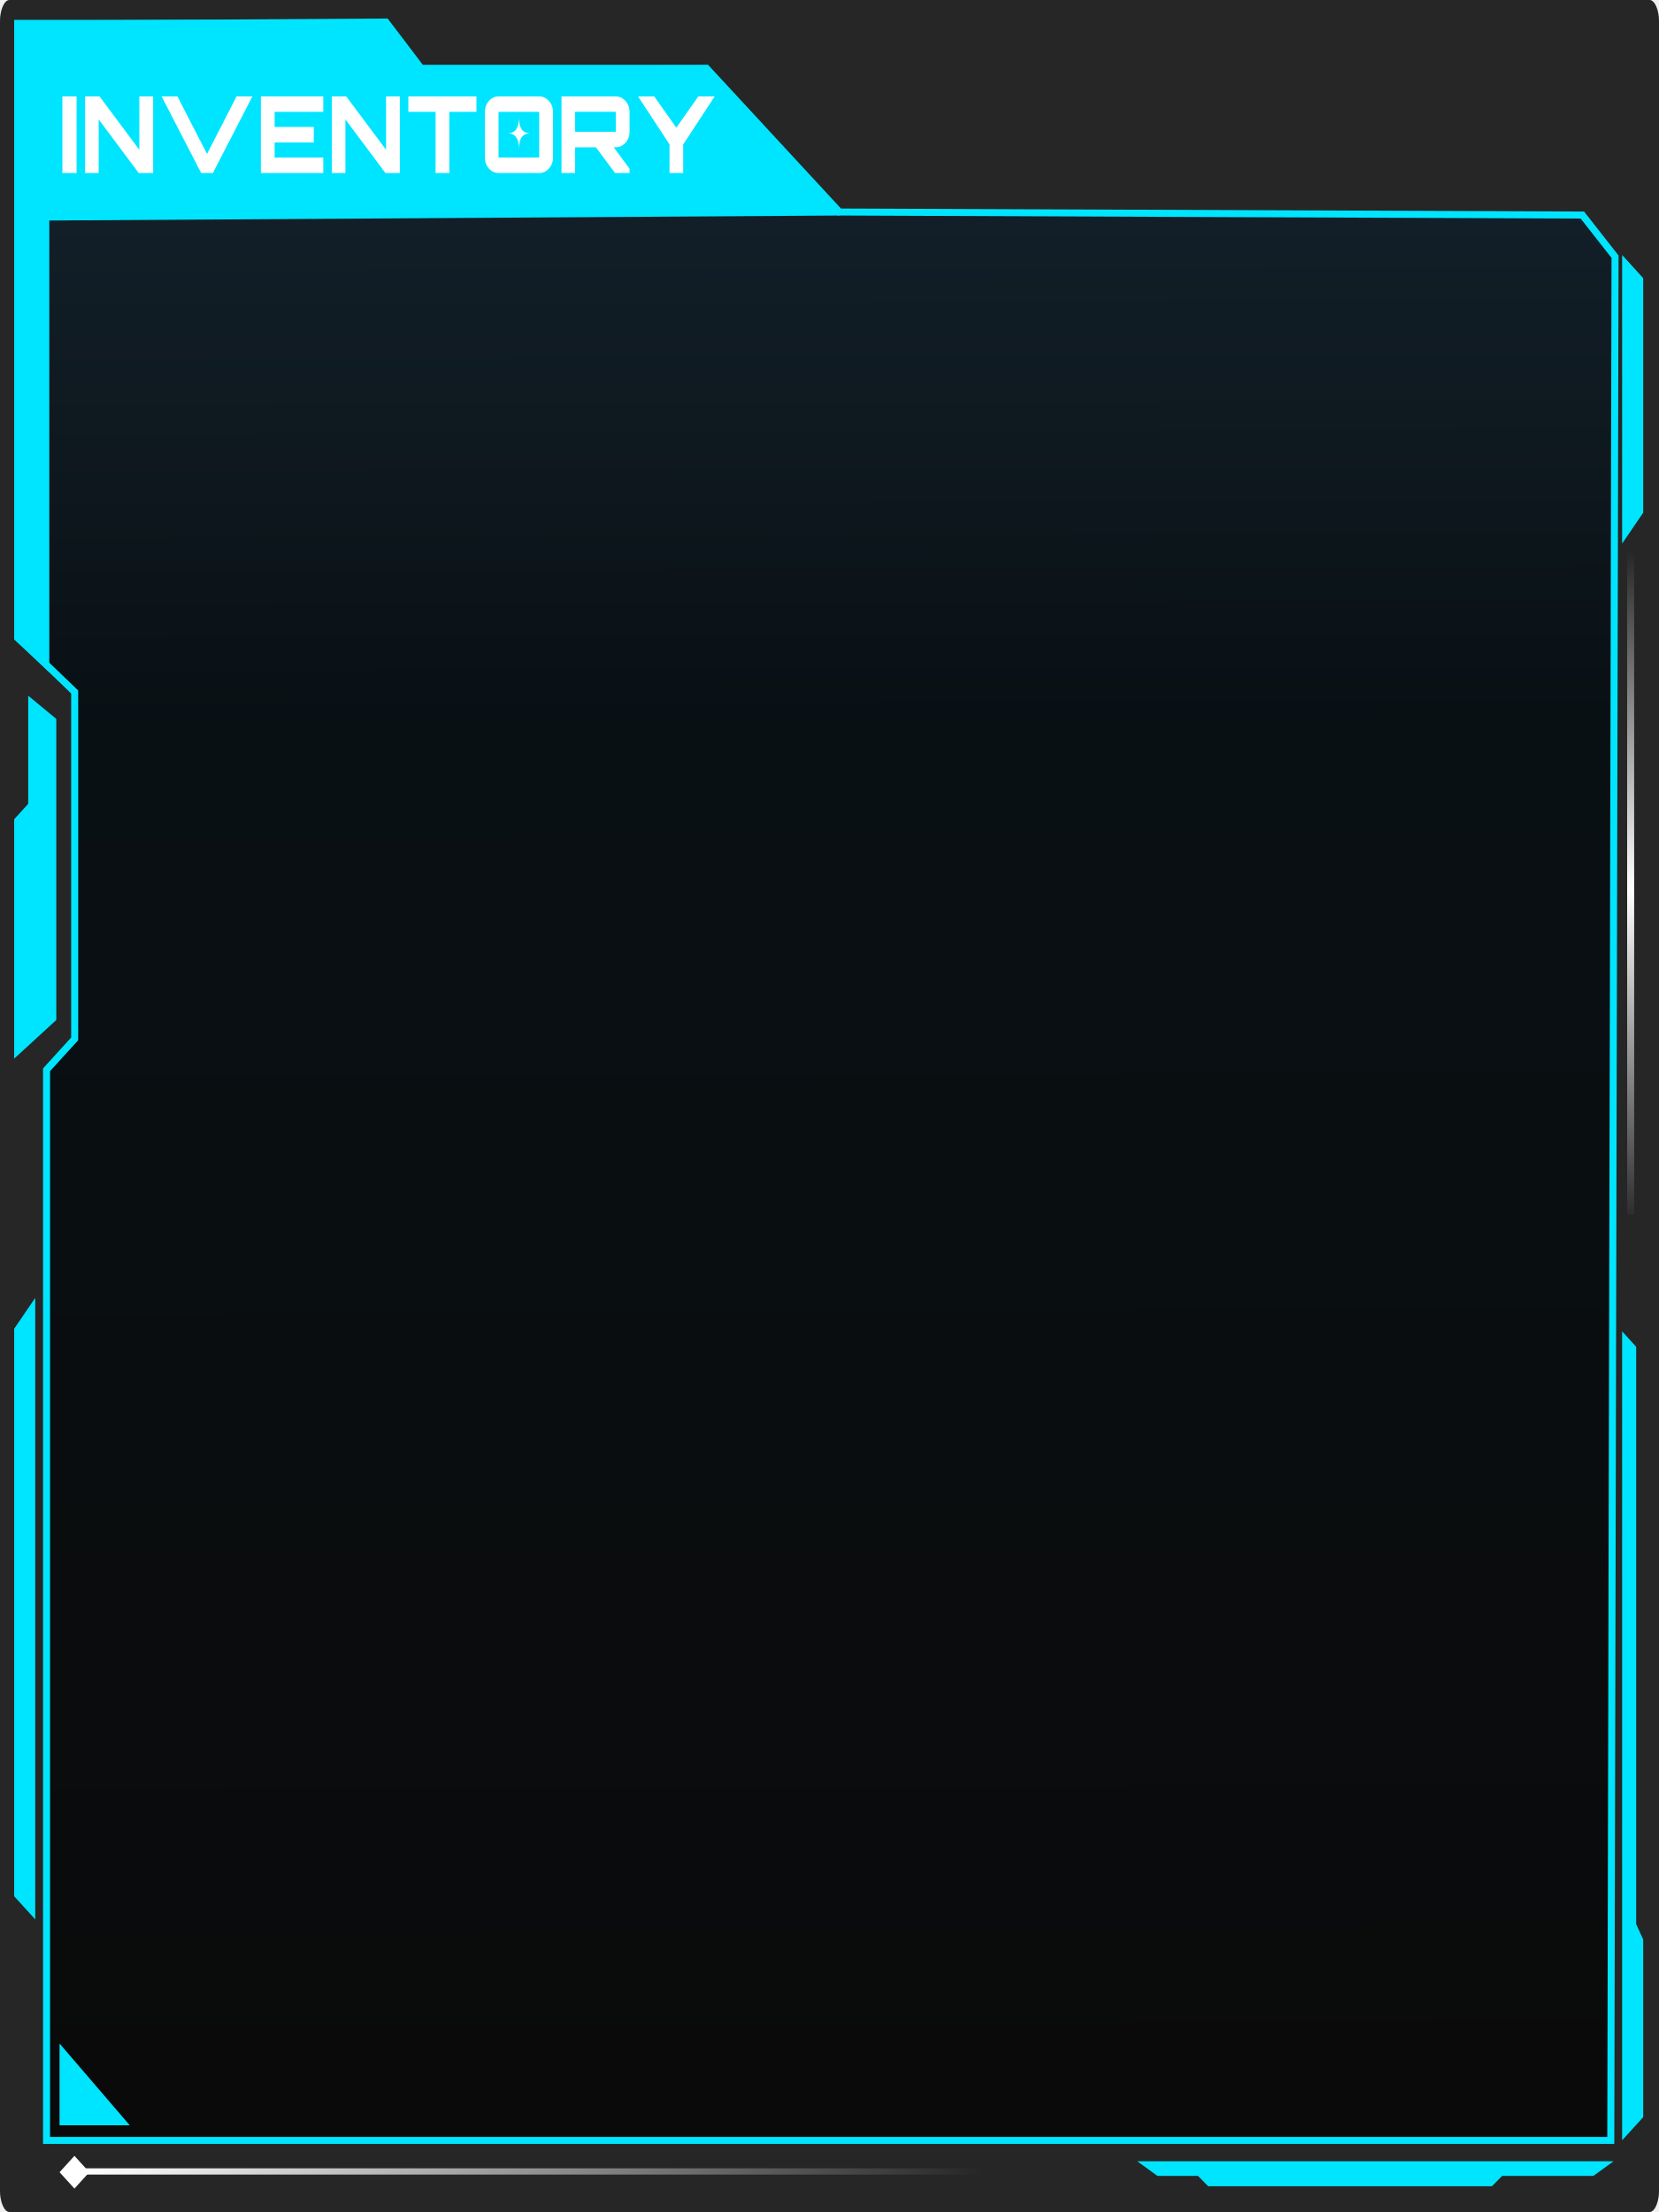
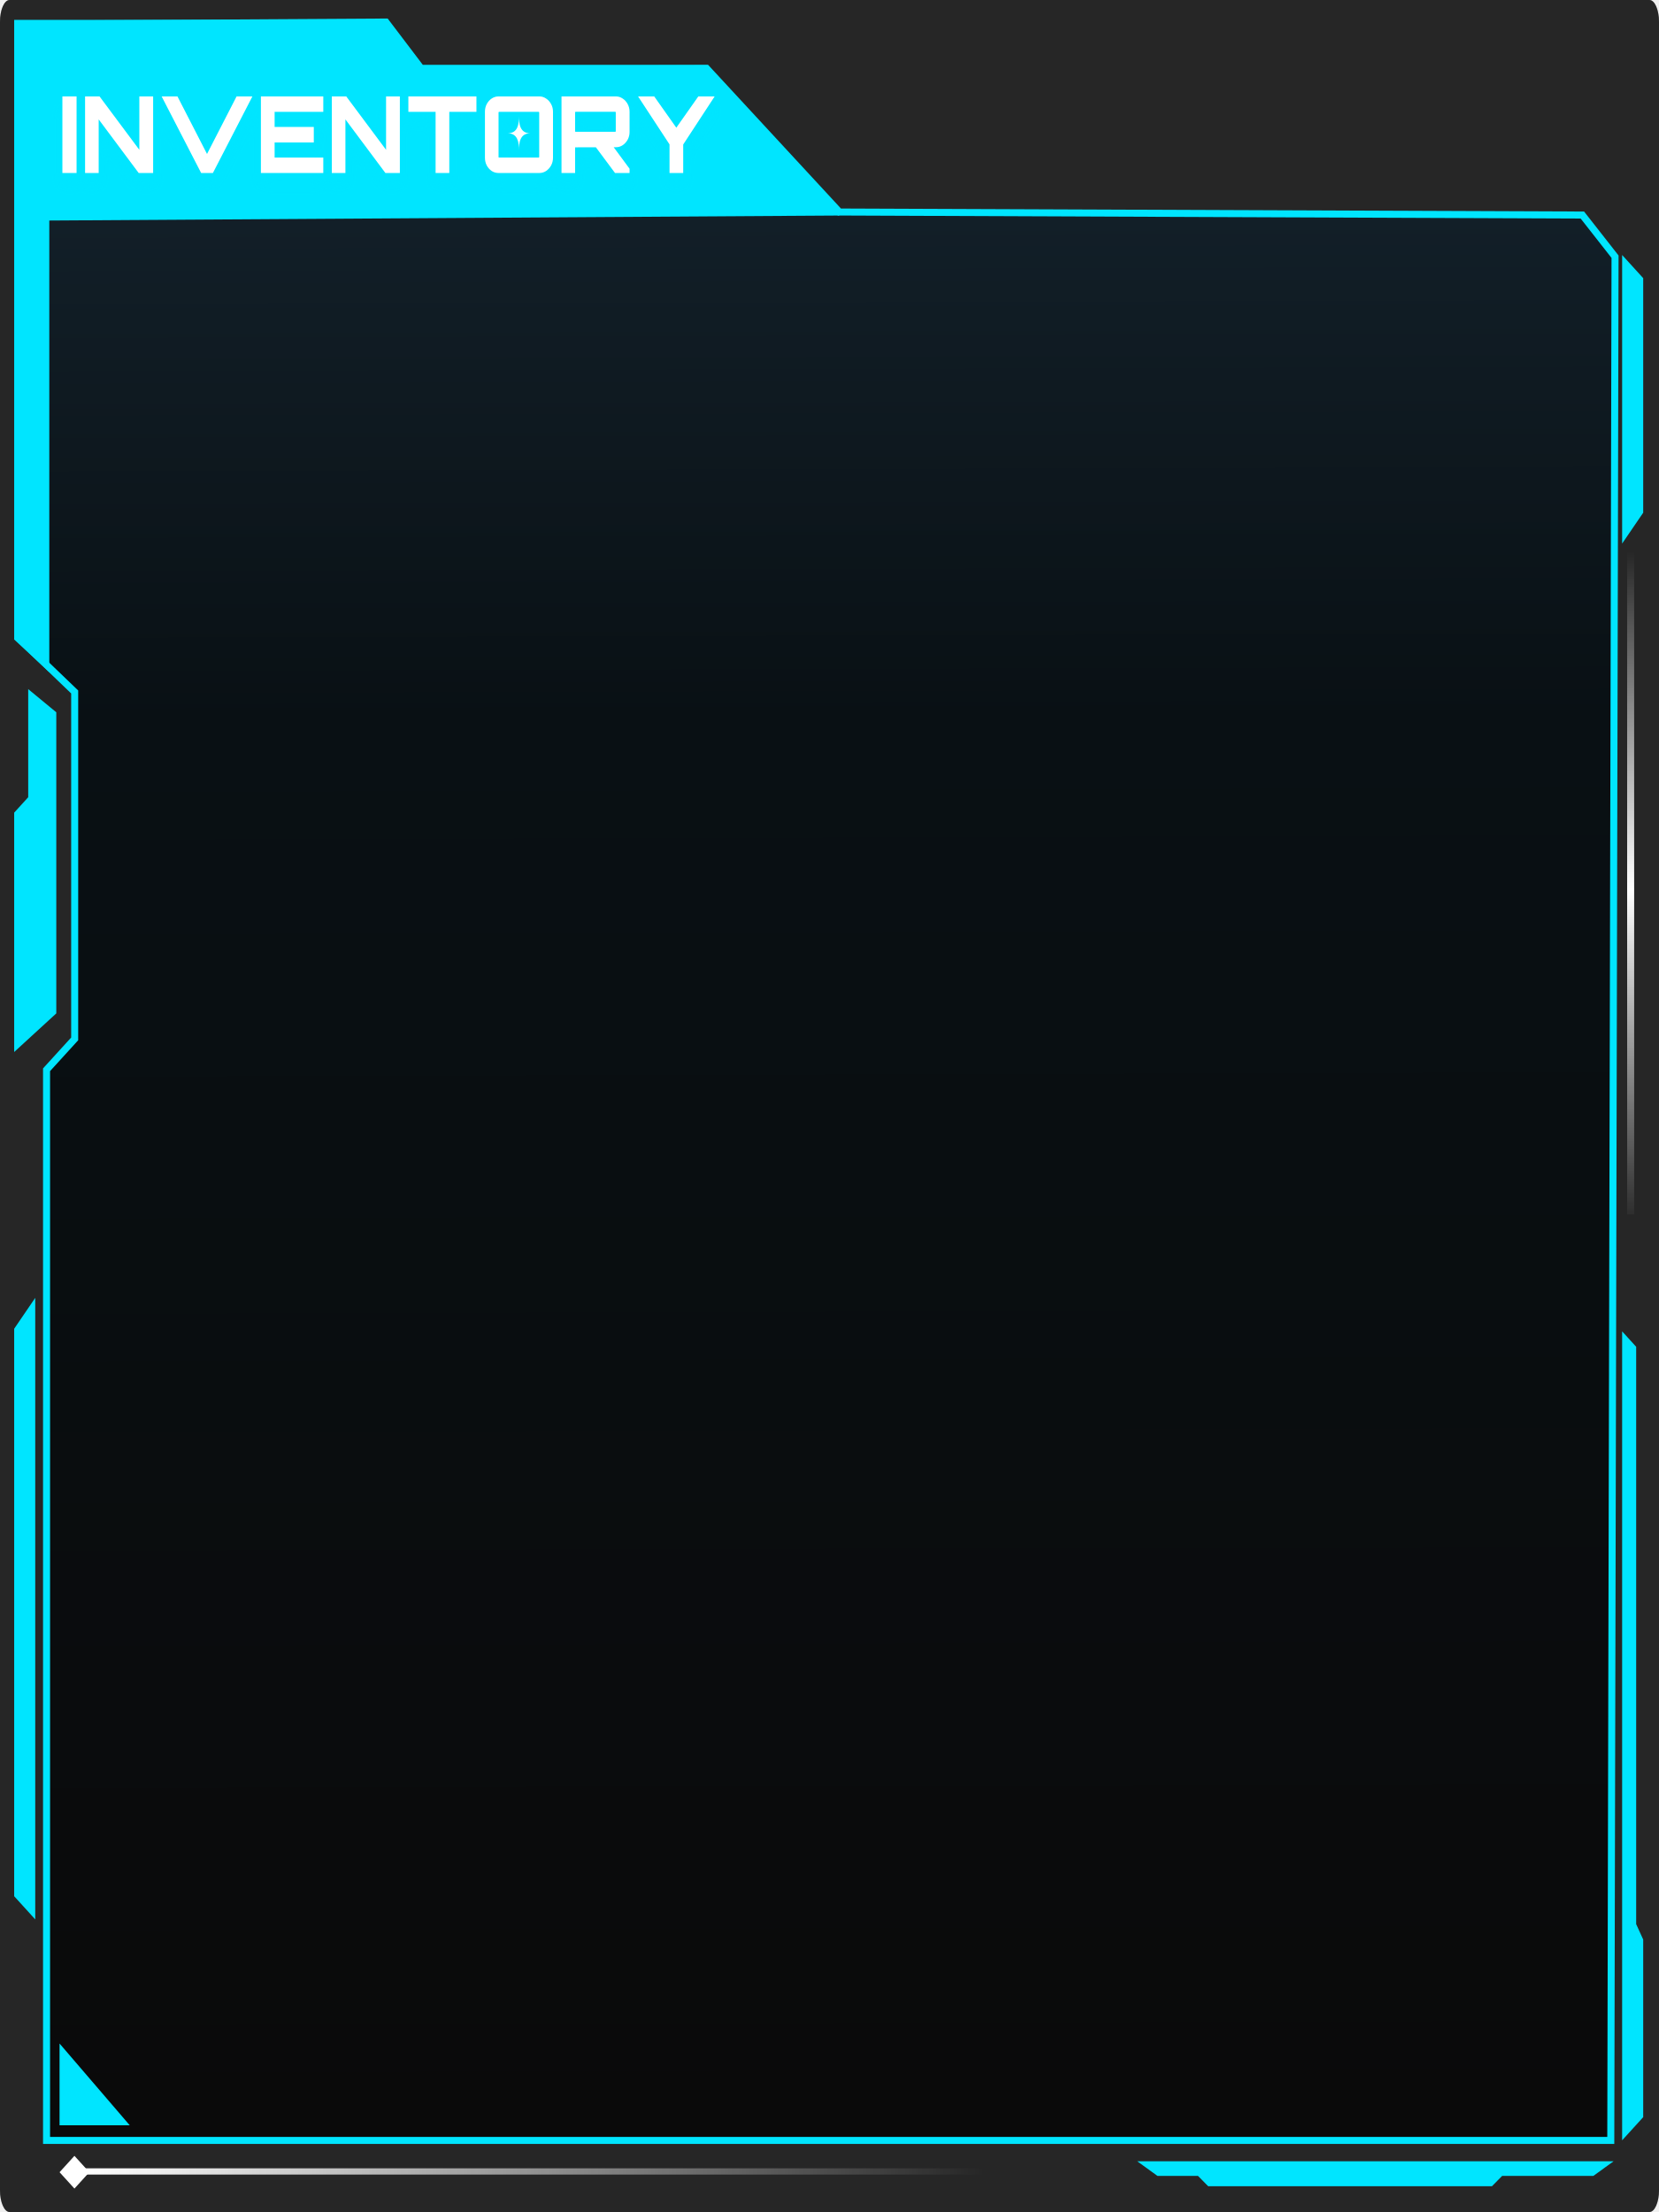
<svg xmlns="http://www.w3.org/2000/svg" width="585" height="780" viewBox="0 0 585 780" fill="none">
  <path d="M0 7.701L0 772.299C0 776.552 1.518 780 3.39 780H581.61C583.482 780 585 776.552 585 772.299V7.701C585 3.448 583.482 0 581.61 0H3.39C1.518 0 0 3.448 0 7.701Z" fill="black" fill-opacity="0.6" />
  <path d="M0 7.701L0 772.299C0 776.552 1.518 780 3.39 780H581.61C583.482 780 585 776.552 585 772.299V7.701C585 3.448 583.482 0 581.61 0H3.39C1.518 0 0 3.448 0 7.701Z" fill="black" fill-opacity="0.6" />
  <path d="M26.335 244.002L25.911 243.594L6.5 224.943V23.15L16 8.5L136.084 7.766L148.109 23.611L148.481 24.101H249.153L296 74.766H297.5L557.979 75.827L569.5 90.52L567.997 754.766H16.417V377.221L26.335 366.332V244.002Z" fill="url(#paint0_linear_306_171)" stroke="#00E5FF" stroke-width="2.475" />
  <path d="M579.43 98.084L572 89.917V191.68L579.43 180.789V98.084Z" fill="#00E5FF" />
  <path d="M5 668.656L12.424 676.823V457.659L5 468.549V668.656Z" fill="#00E5FF" />
  <path d="M45.747 749.424L21 720.592V749.424H45.747Z" fill="#00E5FF" />
  <path d="M136.26 7L148.643 23.33L249.5 23L296 76L17.383 77.763V237L5 225.5V23.33V7H136.26Z" fill="#00E5FF" />
  <path d="M401 762.103H569L561.85 767.274H529.683L526.108 770.904H426.021L422.447 767.274H408.149L401 762.103Z" fill="#00E5FF" />
-   <path d="M19.848 359.678L5 373.291V288.891L9.949 283.447V245.331L19.848 253.499V359.678Z" fill="#00E5FF" />
+   <path d="M19.848 357.346L5 370.96V286.56L9.949 281.115V243L19.848 251.167V357.346Z" fill="#00E5FF" />
  <path d="M575 194.43L575.01 428.21" stroke="url(#paint1_linear_306_171)" stroke-width="2.475" />
  <path d="M576.95 474.91L572 469.465V754.719L579.43 746.551V683.932L576.95 678.488V474.91Z" fill="#00E5FF" />
  <path d="M31.495 765.97L26.248 760.198L21.001 765.97L26.248 771.743L31.495 765.97Z" fill="white" />
  <path d="M347 764.598H30V766.798H347V764.598Z" fill="url(#paint2_linear_306_171)" />
  <g filter="url(#filter0_d_306_171)">
    <path d="M236.086 61.002V50.914L225 34.002H230.693L238.483 45.026L246.24 34.002H252L240.914 50.952V61.002H236.086Z" fill="white" />
    <path d="M216.867 61.002L209.767 51.463H216.067L222 59.502V61.002L216.867 61.002ZM198 61.002V34.002H217.167C218.056 34.002 218.856 34.252 219.567 34.752C220.3 35.228 220.889 35.879 221.334 36.705C221.778 37.531 222 38.433 222 39.409V46.544C222 47.52 221.778 48.422 221.334 49.248C220.889 50.049 220.3 50.7 219.567 51.2C218.856 51.676 218.056 51.914 217.167 51.914L202.8 51.951V61.002H198ZM203 46.469H216.934C217 46.469 217.045 46.456 217.067 46.431C217.111 46.381 217.134 46.331 217.134 46.281V39.634C217.134 39.559 217.111 39.509 217.067 39.484C217.045 39.434 217 39.409 216.934 39.409H203C202.934 39.409 202.878 39.434 202.834 39.484C202.811 39.509 202.8 39.559 202.8 39.634V46.281C202.8 46.331 202.811 46.381 202.834 46.431C202.878 46.456 202.934 46.469 203 46.469Z" fill="white" />
    <path d="M153.6 61.002V39.439H144V34.002H168V39.439H158.433V61.002H153.6Z" fill="white" />
    <path d="M117 61.002V34.002H122.1L136.134 52.826V34.002H141V61.002H135.9L121.8 42.102V61.002H117Z" fill="white" />
    <path d="M92 61.002V34.002H114V39.439H96.837V44.764H110.653V50.239H96.837V55.564H114V61.002H92Z" fill="white" />
    <path d="M70.929 61.002L57 34.002H62.578L73 54.289L83.422 34.002H89L75.071 61.002H70.929Z" fill="white" />
    <path d="M30 61V34H35.1L49.133 52.825V34H54V61H48.9L34.8 42.1V61H30Z" fill="white" />
    <path d="M22 61.002V34.002H27V61.002H22Z" fill="white" />
    <path d="M175.8 61.002C174.912 61.002 174.1 60.764 173.367 60.289C172.656 59.789 172.078 59.139 171.634 58.339C171.212 57.514 171 56.602 171 55.602V39.401C171 38.401 171.212 37.502 171.634 36.702C172.078 35.877 172.656 35.227 173.367 34.752C174.1 34.251 174.912 34.002 175.8 34.002H190.2C191.067 34.002 191.856 34.251 192.567 34.752C193.3 35.227 193.889 35.877 194.334 36.702C194.778 37.502 195 38.401 195 39.401V55.602C195 56.602 194.778 57.514 194.334 58.339C193.889 59.139 193.3 59.789 192.567 60.289C191.856 60.764 191.067 61.002 190.2 61.002H175.8ZM176 55.564H189.934C190 55.564 190.045 55.551 190.067 55.526C190.112 55.477 190.134 55.414 190.134 55.339V39.664C190.134 39.589 190.112 39.539 190.067 39.514C190.045 39.464 190 39.439 189.934 39.439H176C175.934 39.439 175.878 39.464 175.834 39.514C175.812 39.539 175.8 39.589 175.8 39.664V55.339C175.8 55.414 175.812 55.477 175.834 55.526C175.878 55.551 175.934 55.564 176 55.564Z" fill="white" />
    <path d="M183 41.002C183 43.702 183.343 47.002 187 47.002C183.343 47.002 183 50.301 183 53.002C183 50.301 182.657 47.002 179 47.002C182.657 47.002 183 43.702 183 41.002Z" fill="white" />
  </g>
  <defs>
    <filter id="filter0_d_306_171" x="18" y="34" width="238" height="35.002" filterUnits="userSpaceOnUse" color-interpolation-filters="sRGB">
      <feFlood flood-opacity="0" result="BackgroundImageFix" />
      <feColorMatrix in="SourceAlpha" type="matrix" values="0 0 0 0 0 0 0 0 0 0 0 0 0 0 0 0 0 0 127 0" result="hardAlpha" />
      <feOffset dy="4" />
      <feGaussianBlur stdDeviation="2" />
      <feComposite in2="hardAlpha" operator="out" />
      <feColorMatrix type="matrix" values="0 0 0 0 0 0 0 0 0 0.898 0 0 0 0 1 0 0 0 0.58 0" />
      <feBlend mode="normal" in2="BackgroundImageFix" result="effect1_dropShadow_306_171" />
      <feBlend mode="normal" in="SourceGraphic" in2="effect1_dropShadow_306_171" result="shape" />
    </filter>
    <linearGradient id="paint0_linear_306_171" x1="261.427" y1="77.297" x2="263.423" y2="755.275" gradientUnits="userSpaceOnUse">
      <stop stop-color="#121F28" />
      <stop offset="0.26" stop-color="#091014" />
      <stop offset="1" stop-color="#0A0A0A" />
    </linearGradient>
    <linearGradient id="paint1_linear_306_171" x1="575.5" y1="194.43" x2="575.5" y2="432.61" gradientUnits="userSpaceOnUse">
      <stop stop-color="white" stop-opacity="0" />
      <stop offset="0.5" stop-color="white" />
      <stop offset="1" stop-color="white" stop-opacity="0" />
    </linearGradient>
    <linearGradient id="paint2_linear_306_171" x1="30" y1="765.698" x2="347" y2="765.698" gradientUnits="userSpaceOnUse">
      <stop stop-color="white" />
      <stop offset="1" stop-color="white" stop-opacity="0" />
    </linearGradient>
  </defs>
</svg>
